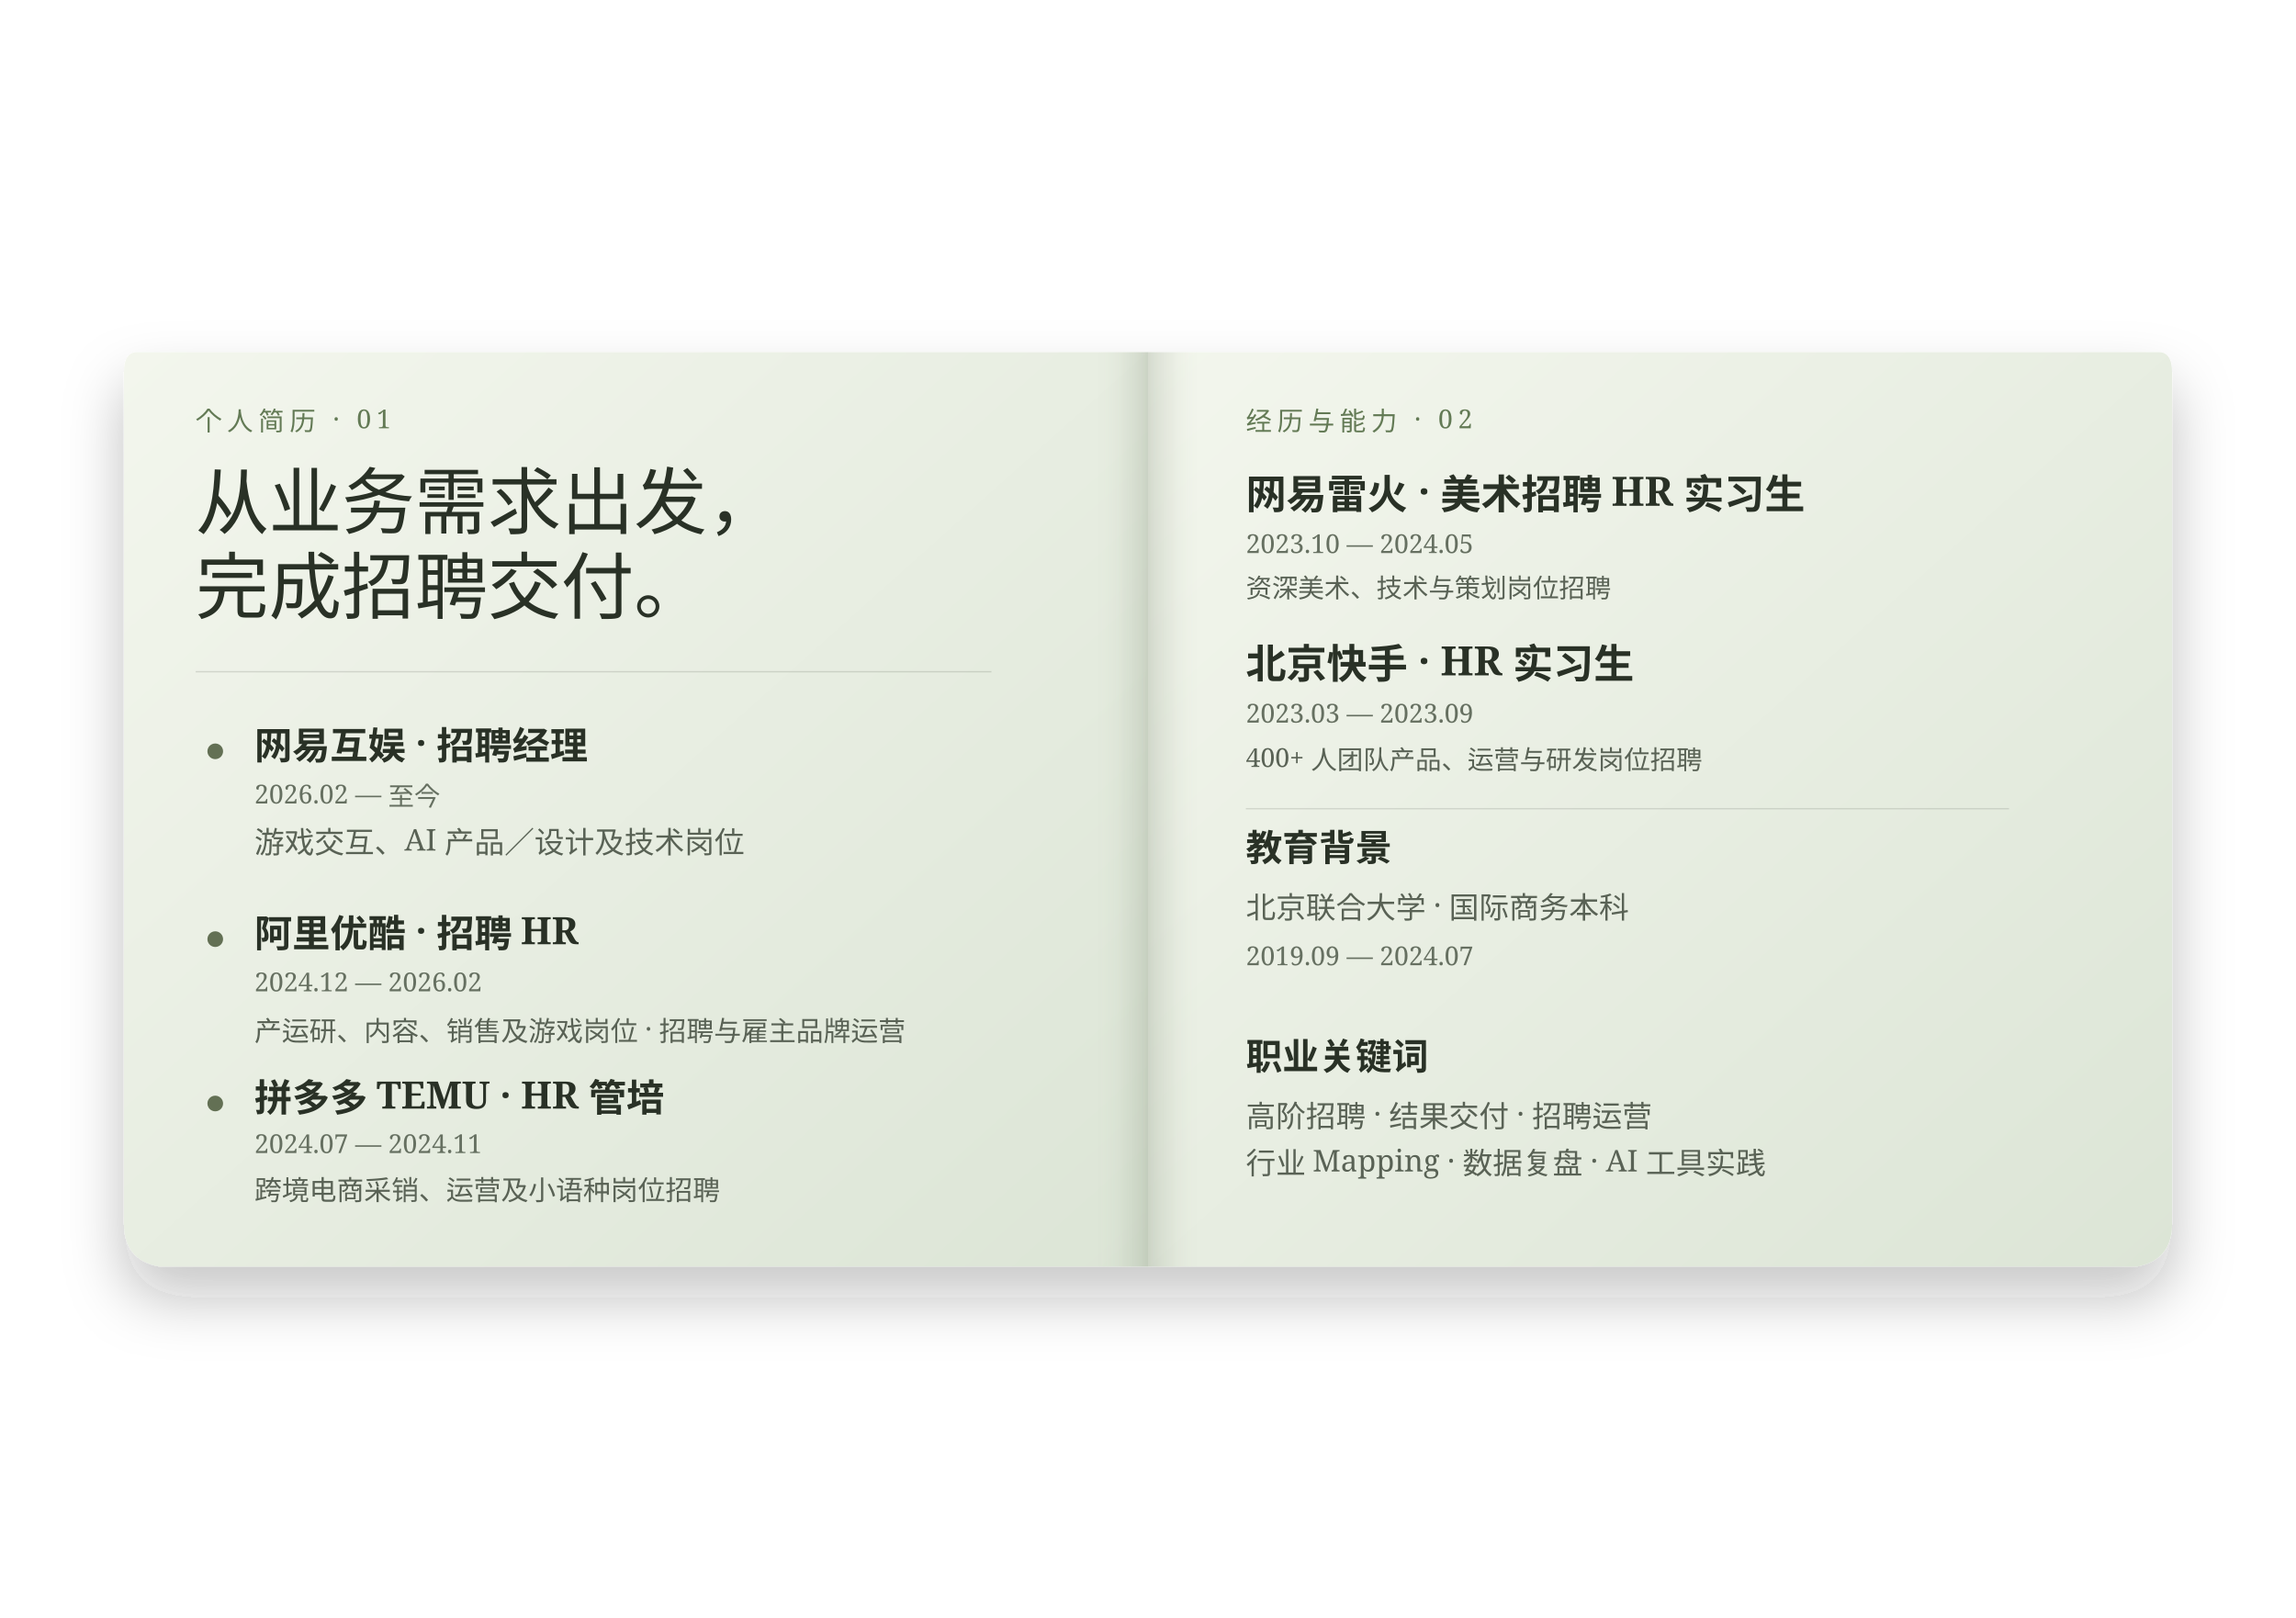
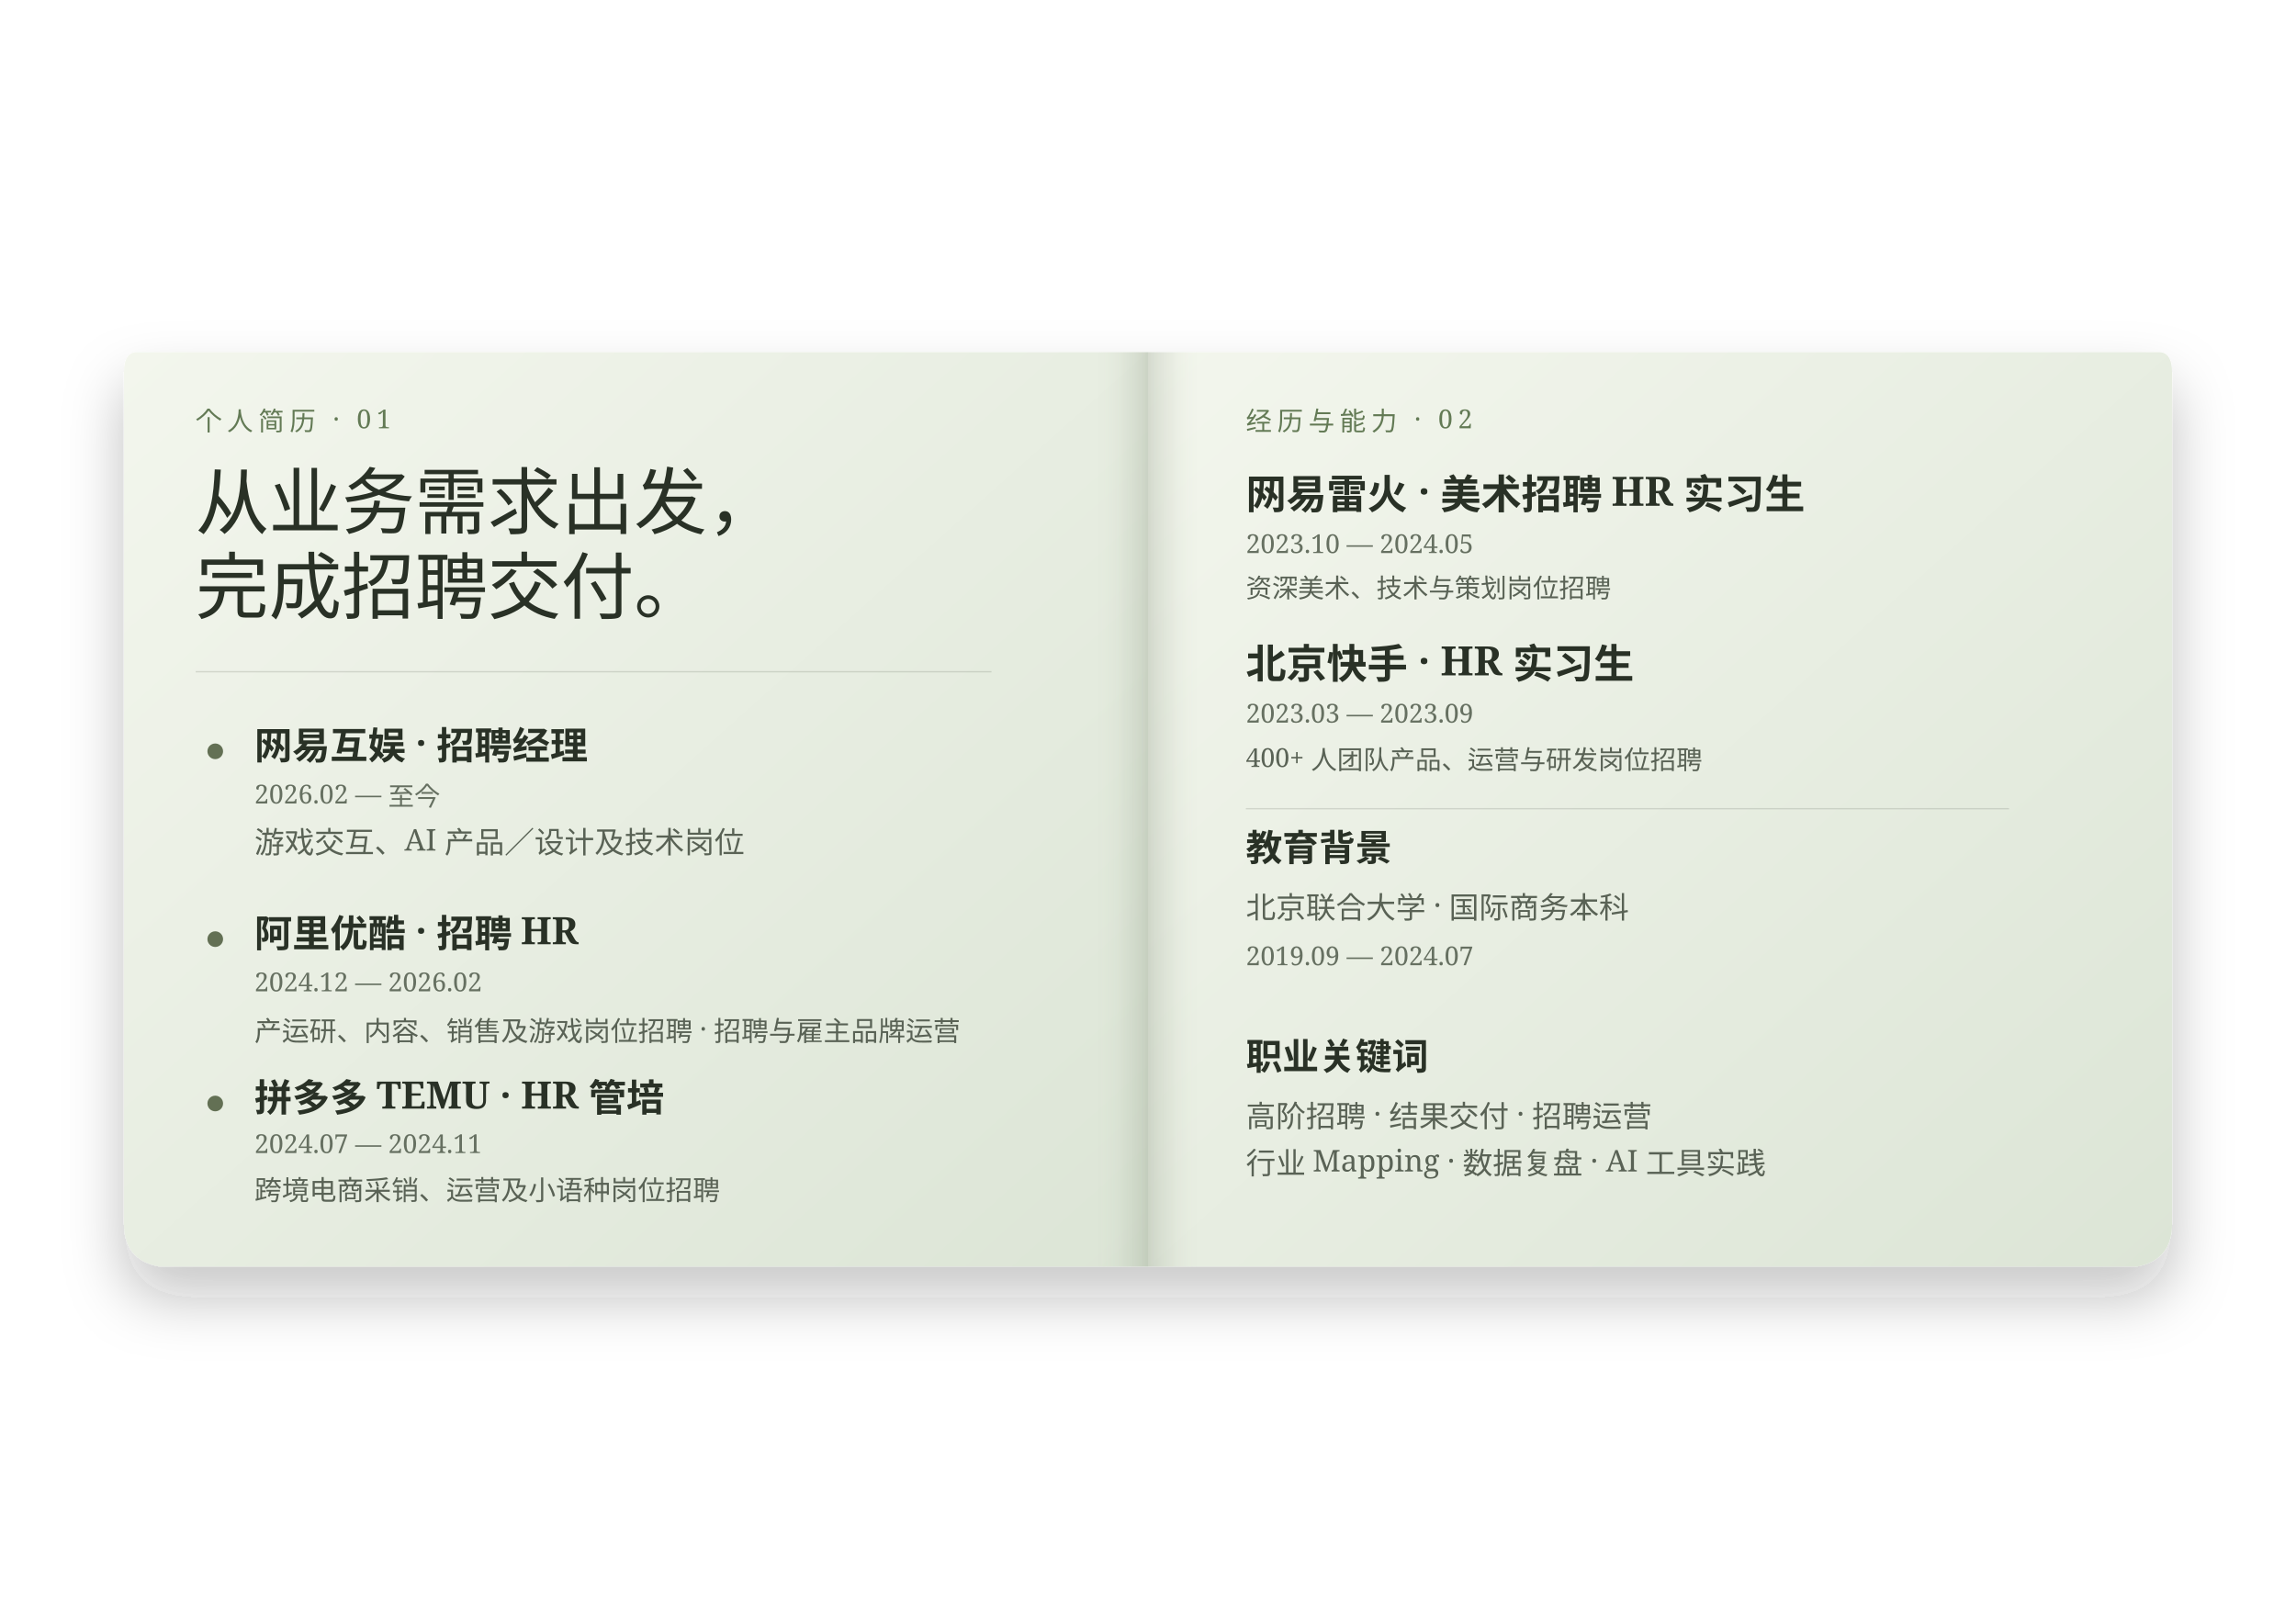
<svg xmlns="http://www.w3.org/2000/svg" width="1760" height="1240" viewBox="0 0 1760 1240">
  <defs>
    <filter id="s" x="-20%" y="-30%" width="140%" height="170%">
      <feDropShadow dx="0" dy="24" stdDeviation="22" flood-color="#20271d" flood-opacity=".25" />
    </filter>
    <linearGradient id="p" x1="0" y1="0" x2="1" y2="1">
      <stop stop-color="#f3f6ed" />
      <stop offset="1" stop-color="#dce5d6" />
    </linearGradient>
    <linearGradient id="g">
      <stop stop-color="#c8d3c2" stop-opacity="0" />
      <stop offset=".5" stop-color="#68765f" stop-opacity=".22" />
      <stop offset="1" stop-color="#c8d3c2" stop-opacity="0" />
    </linearGradient>
  </defs>
  <g filter="url(#s)">
    <path d="M105 270Q95 270 95 286V938Q95 966 122 971H880V270Z" fill="url(#p)" />
    <path d="M880 270H1655Q1665 270 1665 286V938Q1665 966 1638 971H880Z" fill="url(#p)" />
  </g>
  <text x="150" y="330" fill="#637a55" font-size="20" letter-spacing="4" font-family="Newsreader, STSong, serif">个人简历 · 01</text>
  <text x="150" y="405" fill="#293126" font-size="56" font-family="Instrument Serif, STSong, serif">从业务需求出发，</text>
  <text x="150" y="470" fill="#293126" font-size="56" font-family="Instrument Serif, STSong, serif">完成招聘交付。</text>
  <line x1="150" y1="515" x2="760" y2="515" stroke="#293126" stroke-opacity=".15" />
  <g font-family="Newsreader, STSong, serif">
    <circle cx="165" cy="576" r="6" fill="#637054" />
    <text x="195" y="582" fill="#293126" font-size="29" font-weight="600">网易互娱 · 招聘经理</text>
    <text x="195" y="616" fill="#667061" font-size="20">2026.02 — 至今</text>
    <text x="195" y="654" fill="#596255" font-size="23">游戏交互、AI 产品／设计及技术岗位</text>
    <circle cx="165" cy="720" r="6" fill="#637054" />
    <text x="195" y="726" fill="#293126" font-size="29" font-weight="600">阿里优酷 · 招聘 HR</text>
    <text x="195" y="760" fill="#667061" font-size="20">2024.12 — 2026.02</text>
-     <text x="195" y="798" fill="#596255" font-size="21">产运研、内容、销售及游戏岗位 · 招聘与雇主品牌运营</text>
+     <text x="195" y="798" fill="#596255" font-size="21">产运研、内容、销售及游戏岗位招聘 · 招聘与雇主品牌运营</text>
    <circle cx="165" cy="846" r="6" fill="#637054" />
    <text x="195" y="852" fill="#293126" font-size="29" font-weight="600">拼多多 TEMU · HR 管培</text>
    <text x="195" y="884" fill="#667061" font-size="20">2024.07 — 2024.11</text>
    <text x="195" y="920" fill="#596255" font-size="21">跨境电商采销、运营及小语种岗位招聘</text>
  </g>
  <text x="955" y="330" fill="#637a55" font-size="20" letter-spacing="4" font-family="Newsreader, STSong, serif">经历与能力 · 02</text>
  <g font-family="Newsreader, STSong, serif">
    <text x="955" y="390" fill="#293126" font-size="31" font-weight="600">网易雷火 · 美术招聘 HR 实习生</text>
    <text x="955" y="424" fill="#667061" font-size="20">2023.10 — 2024.05</text>
    <text x="955" y="458" fill="#596255" font-size="20">资深美术、技术与策划岗位招聘</text>
    <text x="955" y="520" fill="#293126" font-size="31" font-weight="600">北京快手 · HR 实习生</text>
    <text x="955" y="554" fill="#667061" font-size="20">2023.03 — 2023.09</text>
    <text x="955" y="588" fill="#596255" font-size="20">400+ 人团队产品、运营与研发岗位招聘</text>
    <line x1="955" y1="620" x2="1540" y2="620" stroke="#293126" stroke-opacity=".14" />
    <text x="955" y="660" fill="#293126" font-size="28" font-weight="600">教育背景</text>
    <text x="955" y="704" fill="#596255" font-size="23">北京联合大学 · 国际商务本科</text>
    <text x="955" y="740" fill="#667061" font-size="20">2019.09 — 2024.07</text>
    <text x="955" y="820" fill="#293126" font-size="28" font-weight="600">职业关键词</text>
    <text x="955" y="864" fill="#596255" font-size="23">高阶招聘 · 结果交付 · 招聘运营</text>
    <text x="955" y="900" fill="#596255" font-size="23">行业 Mapping · 数据复盘 · AI 工具实践</text>
  </g>
  <rect x="842" y="270" width="76" height="701" fill="url(#g)" />
</svg>
